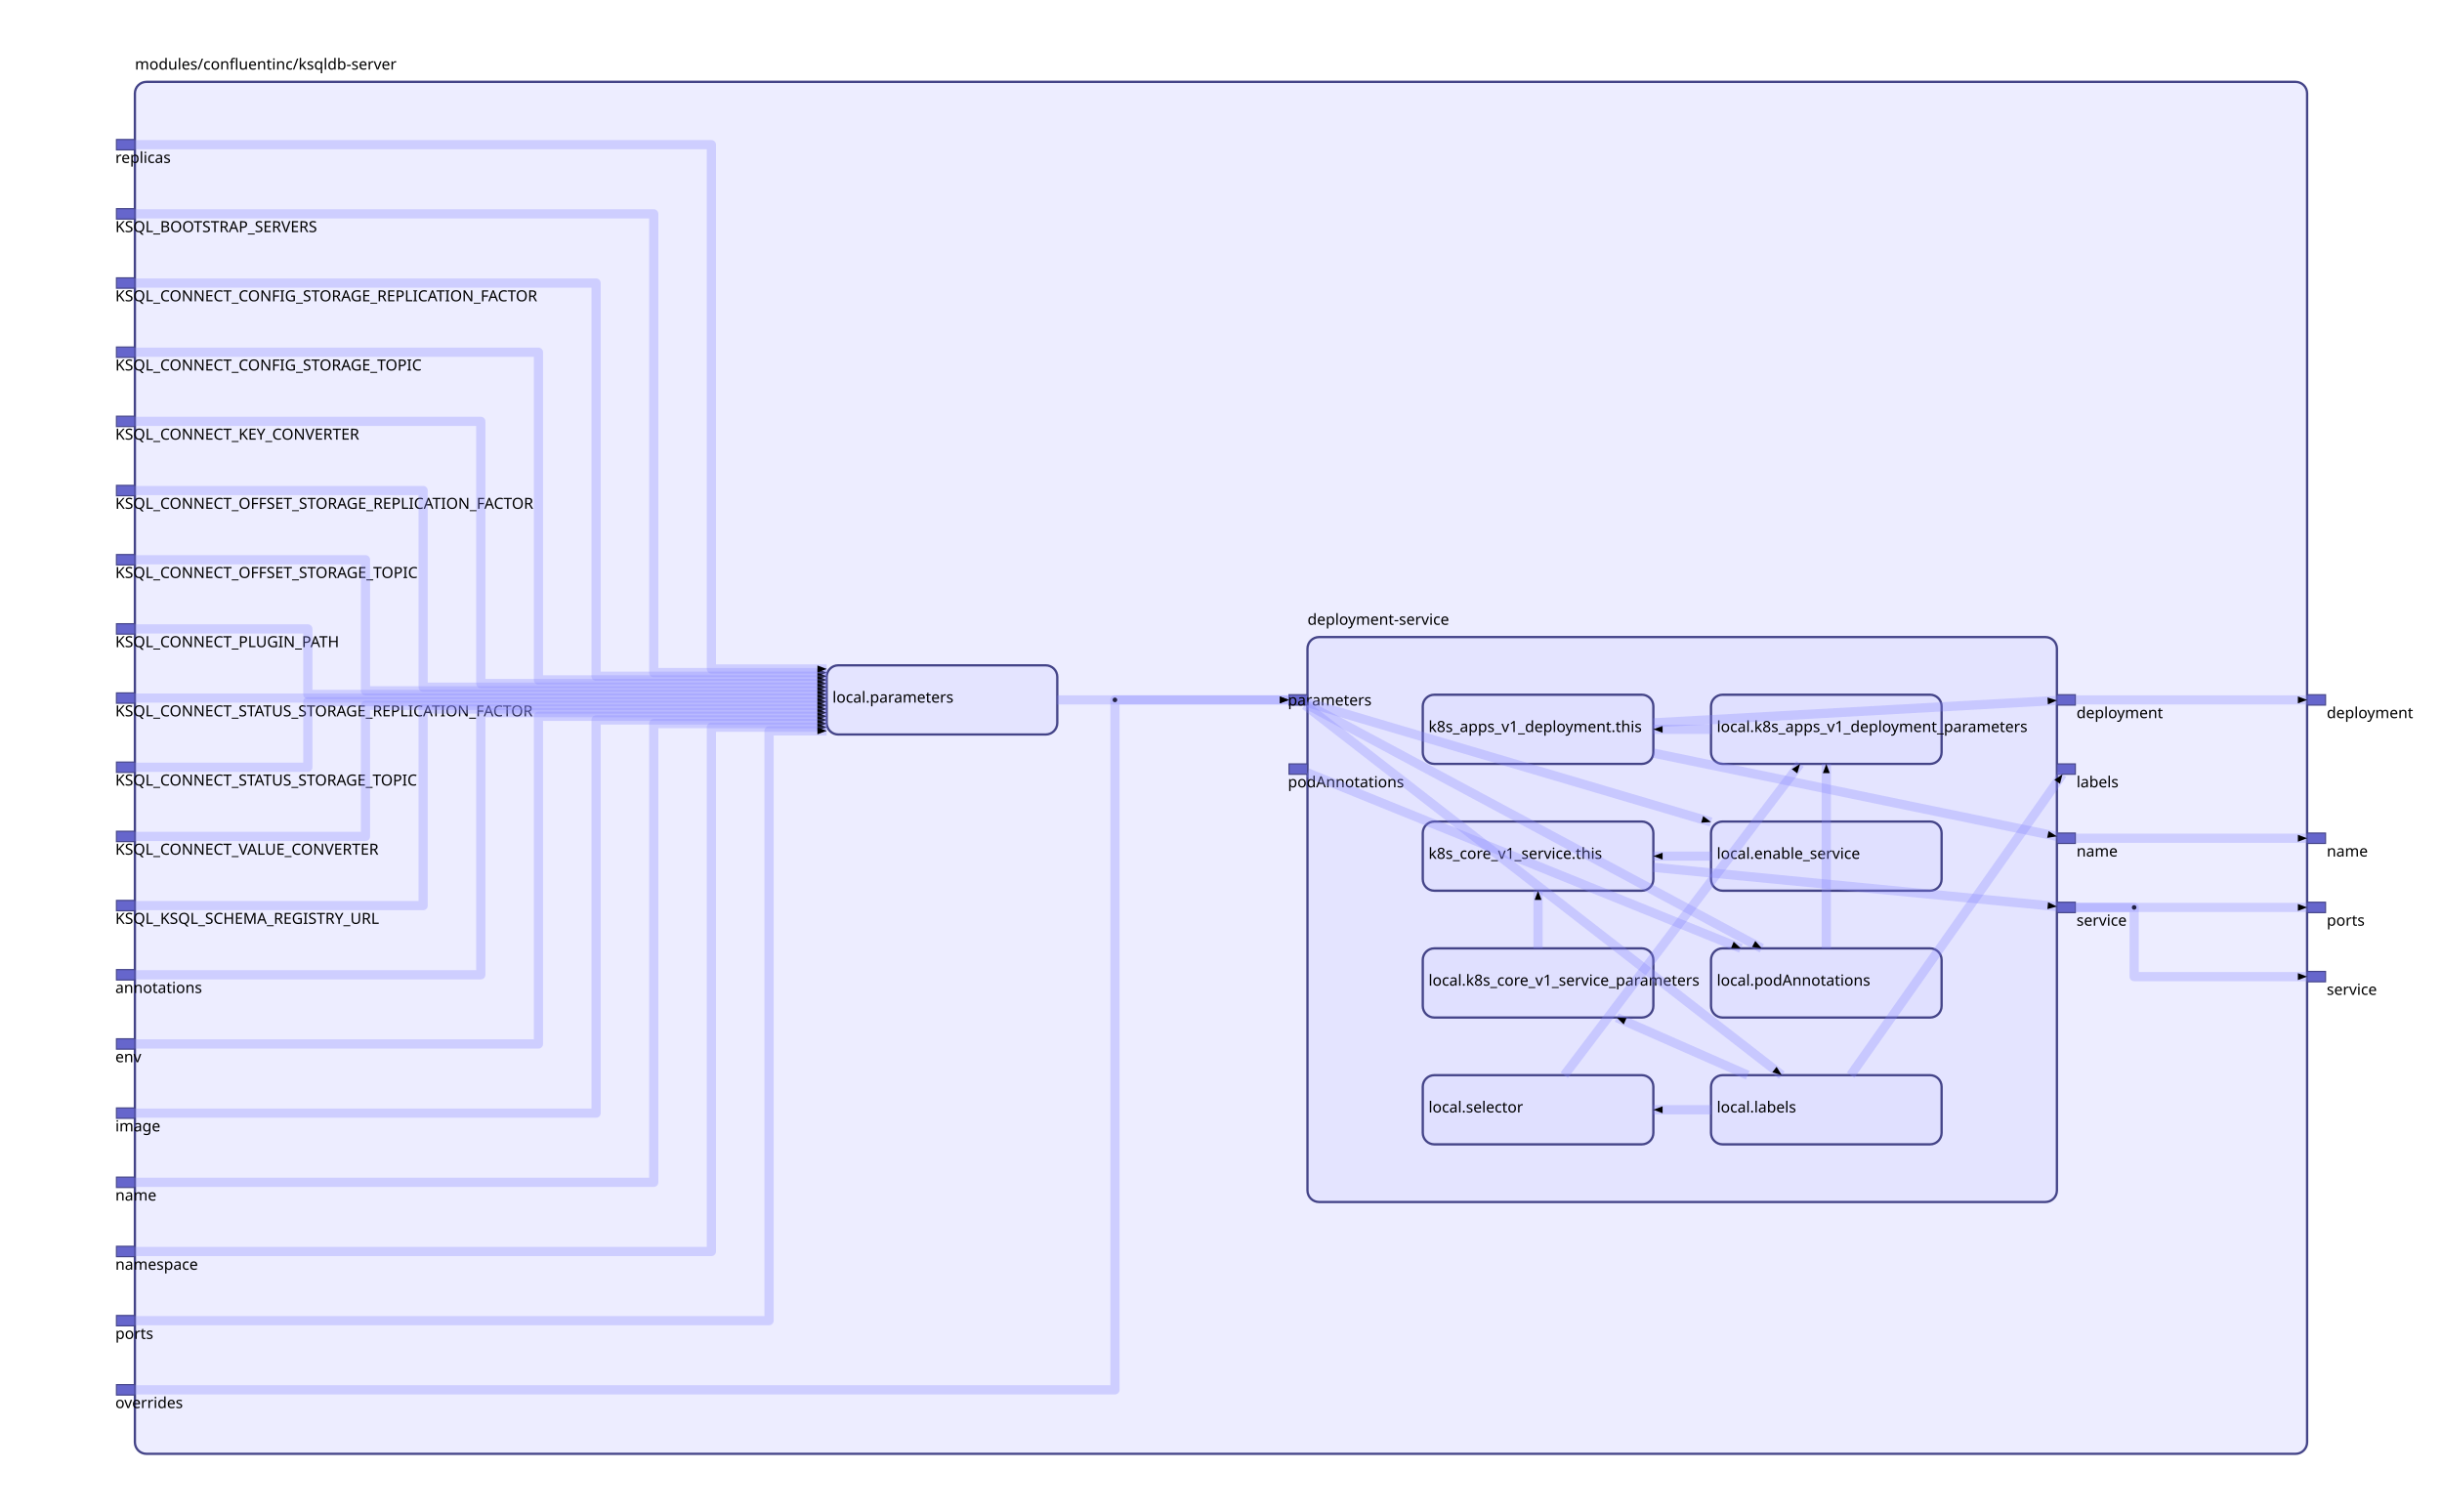
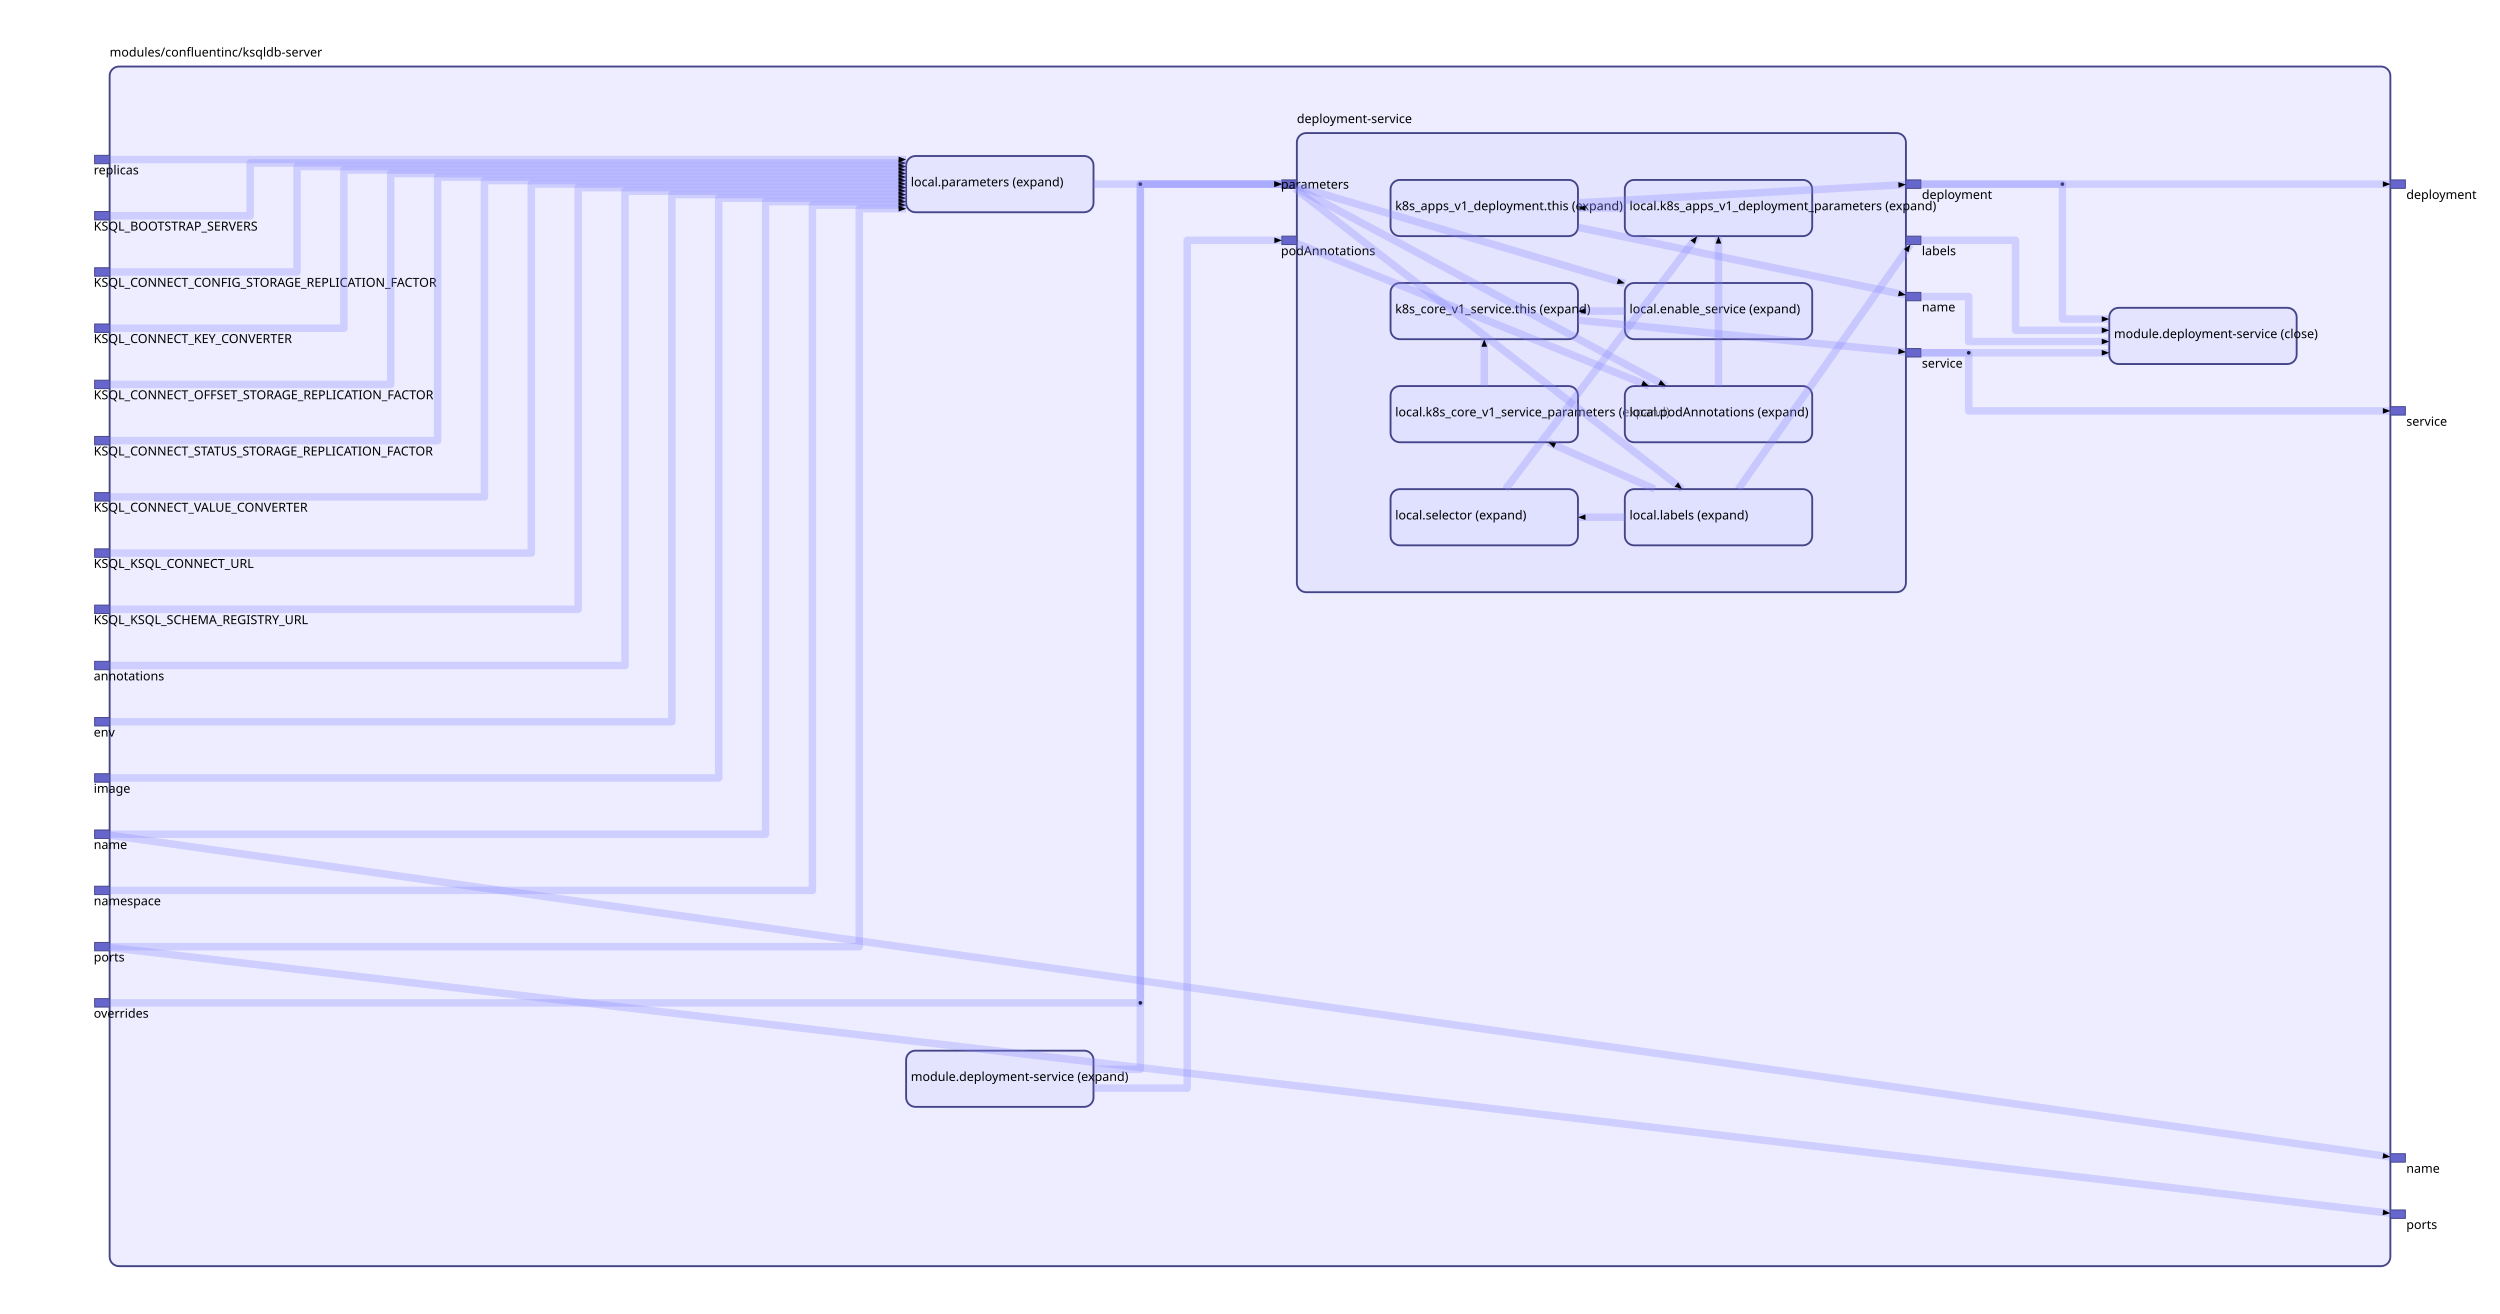
- <svg xmlns="http://www.w3.org/2000/svg" id="sprotty_1" class="sprotty-graph sprotty" tabindex="1002" viewBox="0 0 2118 1311">
+ <svg xmlns="http://www.w3.org/2000/svg" id="sprotty_1" class="sprotty-graph sprotty" tabindex="1002" viewBox="0 0 2668 1401.25">
  <style>
.elknode {
    stroke: #448;
    stroke-width: 2;
    fill: #ddf;
    fill-opacity: 0.5;
}

.elkport {
    stroke: #448;
    stroke-width: 1;
    fill: #66c;
}

.elkedge {
    fill: none;
    stroke: #88f;
    stroke-width: 8;
    stroke-opacity: 0.3;
    pointer-events: stroke;
    stroke-linejoin: round;
}

.elkedge:hover {
    stroke: #448;
    stroke-width: 8;
    stroke-opacity: 1;
    stroke-dasharray: 16px;
    stroke-dashoffset: 32px;
    animation: stroke 0.5s linear infinite;
}

@keyframes stroke {
    to {
        stroke-dashoffset: 0;
    }
}

.elkedge.arrow {
    fill: #336;
}

.elklabel {
    stroke-width: 0;
    stroke: #000;
    fill: #000;
    font-family: sans-serif;
    font-size: 10pt;
    dominant-baseline: hanging;
}

.elklabel:hover {
    font-size: 24pt;
}

.elkjunction {
    stroke: none;
    fill: #224;
}

.selected &gt; rect {
    stroke-width: 3;
}

.mouseover {
    stroke: #88f;
}
/*
 * Copyright (C) 2017 TypeFox and others.
 *
 * Licensed under the Apache License, Version 2.0 (the "License"); you may not use this file except in compliance with the License.
 * You may obtain a copy of the License at http://www.apache.org/licenses/LICENSE-2.0
 */

.sprotty {
    padding: 0px;
    font-family: "Helvetica Neue", Helvetica, Arial, sans-serif;
}

.sprotty-hidden {
    display: block;
    position: absolute;
    width: 0px;
    height: 0px;
}

.sprotty-popup {
    font-family: "Helvetica Neue", Helvetica, Arial, sans-serif;
    position: absolute;
    background: white;
    border-radius: 5px;
    border: 1px solid;
    max-width: 400px;
    min-width: 100px;
}

.sprotty-popup &gt; div {
    margin: 10px;
}

.sprotty-popup-closed {
    display: none;
}
</style>
  <g transform="scale(1) translate(0,0)">
    <g id="sprotty_3" transform="translate(117, 71)" opacity="1">
-       <rect class="elknode" x="0" y="0" rx="10" width="1884" height="1190" />
-       <g id="sprotty_5" transform="translate(600, 506.0789)" opacity="1">
+       <rect class="elknode" x="0" y="0" rx="10" width="2434" height="1280.25" />
+       <g id="sprotty_5" transform="translate(850, 95.5)" opacity="1">
        <rect class="elknode" x="0" y="0" rx="10" width="200" height="60" />
-         <text id="sprotty_6" class="elklabel" transform="translate(5, 22) translate(0, 0)" opacity="1">local.parameters</text>
-       </g>
-       <g id="sprotty_61" transform="translate(1017, 481.5789)" opacity="1">
+         <text id="sprotty_6" class="elklabel" transform="translate(5, 22) translate(0, 0)" opacity="1">local.parameters (expand)</text>
+       </g>
+       <g id="sprotty_52" transform="translate(2134, 257.5)" opacity="1">
+         <rect class="elknode" x="0" y="0" rx="10" width="200" height="60" />
+         <text id="sprotty_53" class="elklabel" transform="translate(5, 22) translate(0, 0)" opacity="1">module.deployment-service (close)</text>
+       </g>
+       <g id="sprotty_54" transform="translate(1267, 71)" opacity="1">
        <rect class="elknode" x="0" y="0" rx="10" width="650" height="490" />
-         <g id="sprotty_63" transform="translate(100, 50)" opacity="1">
-           <rect class="elknode" x="0" y="0" rx="10" width="200" height="60" />
-           <text id="sprotty_64" class="elklabel" transform="translate(5, 22) translate(0, 0)" opacity="1">k8s_apps_v1_deployment.this</text>
-         </g>
-         <g id="sprotty_65" transform="translate(350, 50)" opacity="1">
-           <rect class="elknode" x="0" y="0" rx="10" width="200" height="60" />
-           <text id="sprotty_66" class="elklabel" transform="translate(5, 22) translate(0, 0)" opacity="1">local.k8s_apps_v1_deployment_parameters</text>
-         </g>
-         <g id="sprotty_68" transform="translate(100, 160)" opacity="1">
-           <rect class="elknode" x="0" y="0" rx="10" width="200" height="60" />
-           <text id="sprotty_69" class="elklabel" transform="translate(5, 22) translate(0, 0)" opacity="1">k8s_core_v1_service.this</text>
-         </g>
-         <g id="sprotty_70" transform="translate(350, 160)" opacity="1">
-           <rect class="elknode" x="0" y="0" rx="10" width="200" height="60" />
-           <text id="sprotty_71" class="elklabel" transform="translate(5, 22) translate(0, 0)" opacity="1">local.enable_service</text>
-         </g>
-         <g id="sprotty_73" transform="translate(100, 270)" opacity="1">
-           <rect class="elknode" x="0" y="0" rx="10" width="200" height="60" />
-           <text id="sprotty_74" class="elklabel" transform="translate(5, 22) translate(0, 0)" opacity="1">local.k8s_core_v1_service_parameters</text>
-         </g>
-         <g id="sprotty_79" transform="translate(350, 270)" opacity="1">
-           <rect class="elknode" x="0" y="0" rx="10" width="200" height="60" />
-           <text id="sprotty_80" class="elklabel" transform="translate(5, 22) translate(0, 0)" opacity="1">local.podAnnotations</text>
-         </g>
-         <g id="sprotty_82" transform="translate(100, 380)" opacity="1">
-           <rect class="elknode" x="0" y="0" rx="10" width="200" height="60" />
-           <text id="sprotty_83" class="elklabel" transform="translate(5, 22) translate(0, 0)" opacity="1">local.selector</text>
-         </g>
-         <g id="sprotty_85" transform="translate(350, 380)" opacity="1">
-           <rect class="elknode" x="0" y="0" rx="10" width="200" height="60" />
-           <text id="sprotty_86" class="elklabel" transform="translate(5, 22) translate(0, 0)" opacity="1">local.labels</text>
-         </g>
-         <g id="sprotty_76" transform="translate(-16, 50)" opacity="1">
-           <rect class="elkport" x="0" y="0" width="16" height="9" />
-           <text id="sprotty_77" class="elklabel" transform="translate(-1, -1) translate(0, 0)" opacity="1">parameters</text>
-         </g>
-         <g id="sprotty_90" transform="translate(-16, 110)" opacity="1">
-           <rect class="elkport" x="0" y="0" width="16" height="9" />
-           <text id="sprotty_91" class="elklabel" transform="translate(-1, 10) translate(0, 0)" opacity="1">podAnnotations</text>
-         </g>
-         <g id="sprotty_94" transform="translate(650, 50)" opacity="1">
-           <rect class="elkport" x="0" y="0" width="16" height="9" />
-           <text id="sprotty_95" class="elklabel" transform="translate(17, 10) translate(0, 0)" opacity="1">deployment</text>
-         </g>
-         <g id="sprotty_97" transform="translate(650, 110)" opacity="1">
-           <rect class="elkport" x="0" y="0" width="16" height="9" />
-           <text id="sprotty_98" class="elklabel" transform="translate(17, 10) translate(0, 0)" opacity="1">labels</text>
-         </g>
-         <g id="sprotty_100" transform="translate(650, 170)" opacity="1">
-           <rect class="elkport" x="0" y="0" width="16" height="9" />
-           <text id="sprotty_101" class="elklabel" transform="translate(17, 10) translate(0, 0)" opacity="1">name</text>
-         </g>
-         <g id="sprotty_103" transform="translate(650, 230)" opacity="1">
-           <rect class="elkport" x="0" y="0" width="16" height="9" />
-           <text id="sprotty_104" class="elklabel" transform="translate(17, 10) translate(0, 0)" opacity="1">service</text>
-         </g>
-         <text id="sprotty_62" class="elklabel" transform="translate(0, -21) translate(0, 0)" opacity="1">deployment-service</text>
-       </g>
-       <g id="sprotty_7" transform="translate(-16, 110)" opacity="1">
+         <g id="sprotty_68" transform="translate(100, 50)" opacity="1">
+           <rect class="elknode" x="0" y="0" rx="10" width="200" height="60" />
+           <text id="sprotty_69" class="elklabel" transform="translate(5, 22) translate(0, 0)" opacity="1">k8s_apps_v1_deployment.this (expand)</text>
+         </g>
+         <g id="sprotty_70" transform="translate(350, 50)" opacity="1">
+           <rect class="elknode" x="0" y="0" rx="10" width="200" height="60" />
+           <text id="sprotty_71" class="elklabel" transform="translate(5, 22) translate(0, 0)" opacity="1">local.k8s_apps_v1_deployment_parameters (expand)</text>
+         </g>
+         <g id="sprotty_73" transform="translate(100, 160)" opacity="1">
+           <rect class="elknode" x="0" y="0" rx="10" width="200" height="60" />
+           <text id="sprotty_74" class="elklabel" transform="translate(5, 22) translate(0, 0)" opacity="1">k8s_core_v1_service.this (expand)</text>
+         </g>
+         <g id="sprotty_75" transform="translate(350, 160)" opacity="1">
+           <rect class="elknode" x="0" y="0" rx="10" width="200" height="60" />
+           <text id="sprotty_76" class="elklabel" transform="translate(5, 22) translate(0, 0)" opacity="1">local.enable_service (expand)</text>
+         </g>
+         <g id="sprotty_78" transform="translate(100, 270)" opacity="1">
+           <rect class="elknode" x="0" y="0" rx="10" width="200" height="60" />
+           <text id="sprotty_79" class="elklabel" transform="translate(5, 22) translate(0, 0)" opacity="1">local.k8s_core_v1_service_parameters (expand)</text>
+         </g>
+         <g id="sprotty_84" transform="translate(350, 270)" opacity="1">
+           <rect class="elknode" x="0" y="0" rx="10" width="200" height="60" />
+           <text id="sprotty_85" class="elklabel" transform="translate(5, 22) translate(0, 0)" opacity="1">local.podAnnotations (expand)</text>
+         </g>
+         <g id="sprotty_87" transform="translate(100, 380)" opacity="1">
+           <rect class="elknode" x="0" y="0" rx="10" width="200" height="60" />
+           <text id="sprotty_88" class="elklabel" transform="translate(5, 22) translate(0, 0)" opacity="1">local.selector (expand)</text>
+         </g>
+         <g id="sprotty_90" transform="translate(350, 380)" opacity="1">
+           <rect class="elknode" x="0" y="0" rx="10" width="200" height="60" />
+           <text id="sprotty_91" class="elklabel" transform="translate(5, 22) translate(0, 0)" opacity="1">local.labels (expand)</text>
+         </g>
+         <g id="sprotty_56" transform="translate(650, 50)" opacity="1">
+           <rect class="elkport" x="0" y="0" width="16" height="9" />
+           <text id="sprotty_57" class="elklabel" transform="translate(17, 10) translate(0, 0)" opacity="1">deployment</text>
+         </g>
+         <g id="sprotty_59" transform="translate(650, 110)" opacity="1">
+           <rect class="elkport" x="0" y="0" width="16" height="9" />
+           <text id="sprotty_60" class="elklabel" transform="translate(17, 10) translate(0, 0)" opacity="1">labels</text>
+         </g>
+         <g id="sprotty_62" transform="translate(650, 170)" opacity="1">
+           <rect class="elkport" x="0" y="0" width="16" height="9" />
+           <text id="sprotty_63" class="elklabel" transform="translate(17, 10) translate(0, 0)" opacity="1">name</text>
+         </g>
+         <g id="sprotty_65" transform="translate(650, 230)" opacity="1">
+           <rect class="elkport" x="0" y="0" width="16" height="9" />
+           <text id="sprotty_66" class="elklabel" transform="translate(17, 10) translate(0, 0)" opacity="1">service</text>
+         </g>
+         <g id="sprotty_81" transform="translate(-16, 50)" opacity="1">
+           <rect class="elkport" x="0" y="0" width="16" height="9" />
+           <text id="sprotty_82" class="elklabel" transform="translate(-1, -1) translate(0, 0)" opacity="1">parameters</text>
+         </g>
+         <g id="sprotty_95" transform="translate(-16, 110)" opacity="1">
+           <rect class="elkport" x="0" y="0" width="16" height="9" />
+           <text id="sprotty_96" class="elklabel" transform="translate(-1, 10) translate(0, 0)" opacity="1">podAnnotations</text>
+         </g>
+         <text id="sprotty_55" class="elklabel" transform="translate(0, -21) translate(0, 0)" opacity="1">deployment-service</text>
+       </g>
+       <g id="sprotty_104" transform="translate(850, 1050.25)" opacity="1">
+         <rect class="elknode" x="0" y="0" rx="10" width="200" height="60" />
+         <text id="sprotty_105" class="elklabel" transform="translate(5, 22) translate(0, 0)" opacity="1">module.deployment-service (expand)</text>
+       </g>
+       <g id="sprotty_7" transform="translate(-16, 154.75)" opacity="1">
        <rect class="elkport" x="0" y="0" width="16" height="9" />
        <text id="sprotty_8" class="elklabel" transform="translate(-1, 10) translate(0, 0)" opacity="1">KSQL_BOOTSTRAP_SERVERS</text>
      </g>
-       <g id="sprotty_10" transform="translate(-16, 170)" opacity="1">
+       <g id="sprotty_10" transform="translate(-16, 214.75)" opacity="1">
        <rect class="elkport" x="0" y="0" width="16" height="9" />
        <text id="sprotty_11" class="elklabel" transform="translate(-1, 10) translate(0, 0)" opacity="1">KSQL_CONNECT_CONFIG_STORAGE_REPLICATION_FACTOR</text>
      </g>
-       <g id="sprotty_13" transform="translate(-16, 230)" opacity="1">
-         <rect class="elkport" x="0" y="0" width="16" height="9" />
-         <text id="sprotty_14" class="elklabel" transform="translate(-1, 10) translate(0, 0)" opacity="1">KSQL_CONNECT_CONFIG_STORAGE_TOPIC</text>
-       </g>
-       <g id="sprotty_16" transform="translate(-16, 290)" opacity="1">
-         <rect class="elkport" x="0" y="0" width="16" height="9" />
-         <text id="sprotty_17" class="elklabel" transform="translate(-1, 10) translate(0, 0)" opacity="1">KSQL_CONNECT_KEY_CONVERTER</text>
-       </g>
-       <g id="sprotty_19" transform="translate(-16, 350)" opacity="1">
-         <rect class="elkport" x="0" y="0" width="16" height="9" />
-         <text id="sprotty_20" class="elklabel" transform="translate(-1, 10) translate(0, 0)" opacity="1">KSQL_CONNECT_OFFSET_STORAGE_REPLICATION_FACTOR</text>
-       </g>
-       <g id="sprotty_22" transform="translate(-16, 410)" opacity="1">
-         <rect class="elkport" x="0" y="0" width="16" height="9" />
-         <text id="sprotty_23" class="elklabel" transform="translate(-1, 10) translate(0, 0)" opacity="1">KSQL_CONNECT_OFFSET_STORAGE_TOPIC</text>
-       </g>
-       <g id="sprotty_25" transform="translate(-16, 470)" opacity="1">
-         <rect class="elkport" x="0" y="0" width="16" height="9" />
-         <text id="sprotty_26" class="elklabel" transform="translate(-1, 10) translate(0, 0)" opacity="1">KSQL_CONNECT_PLUGIN_PATH</text>
-       </g>
-       <g id="sprotty_28" transform="translate(-16, 530)" opacity="1">
-         <rect class="elkport" x="0" y="0" width="16" height="9" />
-         <text id="sprotty_29" class="elklabel" transform="translate(-1, 10) translate(0, 0)" opacity="1">KSQL_CONNECT_STATUS_STORAGE_REPLICATION_FACTOR</text>
-       </g>
-       <g id="sprotty_31" transform="translate(-16, 590)" opacity="1">
-         <rect class="elkport" x="0" y="0" width="16" height="9" />
-         <text id="sprotty_32" class="elklabel" transform="translate(-1, 10) translate(0, 0)" opacity="1">KSQL_CONNECT_STATUS_STORAGE_TOPIC</text>
-       </g>
-       <g id="sprotty_34" transform="translate(-16, 650)" opacity="1">
-         <rect class="elkport" x="0" y="0" width="16" height="9" />
-         <text id="sprotty_35" class="elklabel" transform="translate(-1, 10) translate(0, 0)" opacity="1">KSQL_CONNECT_VALUE_CONVERTER</text>
-       </g>
-       <g id="sprotty_37" transform="translate(-16, 710)" opacity="1">
-         <rect class="elkport" x="0" y="0" width="16" height="9" />
-         <text id="sprotty_38" class="elklabel" transform="translate(-1, 10) translate(0, 0)" opacity="1">KSQL_KSQL_SCHEMA_REGISTRY_URL</text>
-       </g>
-       <g id="sprotty_40" transform="translate(-16, 770)" opacity="1">
-         <rect class="elkport" x="0" y="0" width="16" height="9" />
-         <text id="sprotty_41" class="elklabel" transform="translate(-1, 10) translate(0, 0)" opacity="1">annotations</text>
-       </g>
-       <g id="sprotty_43" transform="translate(-16, 830)" opacity="1">
-         <rect class="elkport" x="0" y="0" width="16" height="9" />
-         <text id="sprotty_44" class="elklabel" transform="translate(-1, 10) translate(0, 0)" opacity="1">env</text>
-       </g>
-       <g id="sprotty_46" transform="translate(-16, 890)" opacity="1">
-         <rect class="elkport" x="0" y="0" width="16" height="9" />
-         <text id="sprotty_47" class="elklabel" transform="translate(-1, 10) translate(0, 0)" opacity="1">image</text>
-       </g>
-       <g id="sprotty_49" transform="translate(-16, 950)" opacity="1">
-         <rect class="elkport" x="0" y="0" width="16" height="9" />
-         <text id="sprotty_50" class="elklabel" transform="translate(-1, 10) translate(0, 0)" opacity="1">name</text>
-       </g>
-       <g id="sprotty_52" transform="translate(-16, 1010)" opacity="1">
-         <rect class="elkport" x="0" y="0" width="16" height="9" />
-         <text id="sprotty_53" class="elklabel" transform="translate(-1, 10) translate(0, 0)" opacity="1">namespace</text>
-       </g>
-       <g id="sprotty_55" transform="translate(-16, 1070)" opacity="1">
-         <rect class="elkport" x="0" y="0" width="16" height="9" />
-         <text id="sprotty_56" class="elklabel" transform="translate(-1, 10) translate(0, 0)" opacity="1">ports</text>
-       </g>
-       <g id="sprotty_58" transform="translate(-16, 50)" opacity="1">
-         <rect class="elkport" x="0" y="0" width="16" height="9" />
-         <text id="sprotty_59" class="elklabel" transform="translate(-1, 10) translate(0, 0)" opacity="1">replicas</text>
-       </g>
-       <g id="sprotty_107" transform="translate(-16, 1130)" opacity="1">
+       <g id="sprotty_13" transform="translate(-16, 274.75)" opacity="1">
+         <rect class="elkport" x="0" y="0" width="16" height="9" />
+         <text id="sprotty_14" class="elklabel" transform="translate(-1, 10) translate(0, 0)" opacity="1">KSQL_CONNECT_KEY_CONVERTER</text>
+       </g>
+       <g id="sprotty_16" transform="translate(-16, 334.75)" opacity="1">
+         <rect class="elkport" x="0" y="0" width="16" height="9" />
+         <text id="sprotty_17" class="elklabel" transform="translate(-1, 10) translate(0, 0)" opacity="1">KSQL_CONNECT_OFFSET_STORAGE_REPLICATION_FACTOR</text>
+       </g>
+       <g id="sprotty_19" transform="translate(-16, 394.75)" opacity="1">
+         <rect class="elkport" x="0" y="0" width="16" height="9" />
+         <text id="sprotty_20" class="elklabel" transform="translate(-1, 10) translate(0, 0)" opacity="1">KSQL_CONNECT_STATUS_STORAGE_REPLICATION_FACTOR</text>
+       </g>
+       <g id="sprotty_22" transform="translate(-16, 454.75)" opacity="1">
+         <rect class="elkport" x="0" y="0" width="16" height="9" />
+         <text id="sprotty_23" class="elklabel" transform="translate(-1, 10) translate(0, 0)" opacity="1">KSQL_CONNECT_VALUE_CONVERTER</text>
+       </g>
+       <g id="sprotty_25" transform="translate(-16, 514.75)" opacity="1">
+         <rect class="elkport" x="0" y="0" width="16" height="9" />
+         <text id="sprotty_26" class="elklabel" transform="translate(-1, 10) translate(0, 0)" opacity="1">KSQL_KSQL_CONNECT_URL</text>
+       </g>
+       <g id="sprotty_28" transform="translate(-16, 574.75)" opacity="1">
+         <rect class="elkport" x="0" y="0" width="16" height="9" />
+         <text id="sprotty_29" class="elklabel" transform="translate(-1, 10) translate(0, 0)" opacity="1">KSQL_KSQL_SCHEMA_REGISTRY_URL</text>
+       </g>
+       <g id="sprotty_31" transform="translate(-16, 634.75)" opacity="1">
+         <rect class="elkport" x="0" y="0" width="16" height="9" />
+         <text id="sprotty_32" class="elklabel" transform="translate(-1, 10) translate(0, 0)" opacity="1">annotations</text>
+       </g>
+       <g id="sprotty_34" transform="translate(-16, 694.75)" opacity="1">
+         <rect class="elkport" x="0" y="0" width="16" height="9" />
+         <text id="sprotty_35" class="elklabel" transform="translate(-1, 10) translate(0, 0)" opacity="1">env</text>
+       </g>
+       <g id="sprotty_37" transform="translate(-16, 754.75)" opacity="1">
+         <rect class="elkport" x="0" y="0" width="16" height="9" />
+         <text id="sprotty_38" class="elklabel" transform="translate(-1, 10) translate(0, 0)" opacity="1">image</text>
+       </g>
+       <g id="sprotty_40" transform="translate(-16, 814.75)" opacity="1">
+         <rect class="elkport" x="0" y="0" width="16" height="9" />
+         <text id="sprotty_41" class="elklabel" transform="translate(-1, 10) translate(0, 0)" opacity="1">name</text>
+       </g>
+       <g id="sprotty_43" transform="translate(-16, 874.75)" opacity="1">
+         <rect class="elkport" x="0" y="0" width="16" height="9" />
+         <text id="sprotty_44" class="elklabel" transform="translate(-1, 10) translate(0, 0)" opacity="1">namespace</text>
+       </g>
+       <g id="sprotty_46" transform="translate(-16, 934.75)" opacity="1">
+         <rect class="elkport" x="0" y="0" width="16" height="9" />
+         <text id="sprotty_47" class="elklabel" transform="translate(-1, 10) translate(0, 0)" opacity="1">ports</text>
+       </g>
+       <g id="sprotty_49" transform="translate(-16, 94.75)" opacity="1">
+         <rect class="elkport" x="0" y="0" width="16" height="9" />
+         <text id="sprotty_50" class="elklabel" transform="translate(-1, 10) translate(0, 0)" opacity="1">replicas</text>
+       </g>
+       <g id="sprotty_107" transform="translate(-16, 994.75)" opacity="1">
        <rect class="elkport" x="0" y="0" width="16" height="9" />
        <text id="sprotty_108" class="elklabel" transform="translate(-1, 10) translate(0, 0)" opacity="1">overrides</text>
      </g>
-       <g id="sprotty_110" transform="translate(1884, 531.5789)" opacity="1">
-         <rect class="elkport" x="0" y="0" width="16" height="9" />
-         <text id="sprotty_111" class="elklabel" transform="translate(17, 10) translate(0, 0)" opacity="1">deployment</text>
-       </g>
-       <g id="sprotty_113" transform="translate(1884, 651.5789)" opacity="1">
-         <rect class="elkport" x="0" y="0" width="16" height="9" />
-         <text id="sprotty_114" class="elklabel" transform="translate(17, 10) translate(0, 0)" opacity="1">name</text>
-       </g>
-       <g id="sprotty_116" transform="translate(1884, 711.5789)" opacity="1">
-         <rect class="elkport" x="0" y="0" width="16" height="9" />
-         <text id="sprotty_117" class="elklabel" transform="translate(17, 10) translate(0, 0)" opacity="1">ports</text>
-       </g>
-       <g id="sprotty_119" transform="translate(1884, 771.5789)" opacity="1">
-         <rect class="elkport" x="0" y="0" width="16" height="9" />
-         <text id="sprotty_120" class="elklabel" transform="translate(17, 10) translate(0, 0)" opacity="1">service</text>
+       <g id="sprotty_111" transform="translate(2434, 121)" opacity="1">
+         <rect class="elkport" x="0" y="0" width="16" height="9" />
+         <text id="sprotty_112" class="elklabel" transform="translate(17, 10) translate(0, 0)" opacity="1">deployment</text>
+       </g>
+       <g id="sprotty_114" transform="translate(2434, 1160.25)" opacity="1">
+         <rect class="elkport" x="0" y="0" width="16" height="9" />
+         <text id="sprotty_115" class="elklabel" transform="translate(17, 10) translate(0, 0)" opacity="1">name</text>
+       </g>
+       <g id="sprotty_117" transform="translate(2434, 1220.25)" opacity="1">
+         <rect class="elkport" x="0" y="0" width="16" height="9" />
+         <text id="sprotty_118" class="elklabel" transform="translate(17, 10) translate(0, 0)" opacity="1">ports</text>
+       </g>
+       <g id="sprotty_120" transform="translate(2434, 363)" opacity="1">
+         <rect class="elkport" x="0" y="0" width="16" height="9" />
+         <text id="sprotty_121" class="elklabel" transform="translate(17, 10) translate(0, 0)" opacity="1">service</text>
      </g>
      <text id="sprotty_4" class="elklabel" transform="translate(0, -21) translate(0, 0)" opacity="1">modules/confluentinc/ksqldb-server</text>
      <g id="sprotty_9" class="sprotty-edge" opacity="1">
-         <path class="elkedge" d="M 0,114.5 L 450,114.5 L 450,512.395 L 600,512.395" />
-         <path class="edge arrow" d="M 0,0 L 8,-3 L 8,3 Z" transform="rotate(180 600 512.3947) translate(600 512.3947)" />
+         <path class="elkedge" d="M 0,159.25 L 150,159.25 L 150,103 L 850,103" />
+         <path class="edge arrow" d="M 0,0 L 8,-3 L 8,3 Z" transform="rotate(180 850 103) translate(850 103)" />
      </g>
      <g id="sprotty_12" class="sprotty-edge" opacity="1">
-         <path class="elkedge" d="M 0,174.5 L 400,174.5 L 400,515.553 L 600,515.553" />
-         <path class="edge arrow" d="M 0,0 L 8,-3 L 8,3 Z" transform="rotate(180 600 515.5526) translate(600 515.5526)" />
+         <path class="elkedge" d="M 0,219.25 L 200,219.25 L 200,106.75 L 850,106.75" />
+         <path class="edge arrow" d="M 0,0 L 8,-3 L 8,3 Z" transform="rotate(180 850 106.75) translate(850 106.75)" />
      </g>
      <g id="sprotty_15" class="sprotty-edge" opacity="1">
-         <path class="elkedge" d="M 0,234.5 L 350,234.5 L 350,518.711 L 600,518.711" />
-         <path class="edge arrow" d="M 0,0 L 8,-3 L 8,3 Z" transform="rotate(180 600 518.7105) translate(600 518.7105)" />
+         <path class="elkedge" d="M 0,279.25 L 250,279.25 L 250,110.5 L 850,110.5" />
+         <path class="edge arrow" d="M 0,0 L 8,-3 L 8,3 Z" transform="rotate(180 850 110.5) translate(850 110.5)" />
      </g>
      <g id="sprotty_18" class="sprotty-edge" opacity="1">
-         <path class="elkedge" d="M 0,294.5 L 300,294.5 L 300,521.868 L 600,521.868" />
-         <path class="edge arrow" d="M 0,0 L 8,-3 L 8,3 Z" transform="rotate(180 600 521.8684) translate(600 521.8684)" />
+         <path class="elkedge" d="M 0,339.25 L 300,339.25 L 300,114.25 L 850,114.25" />
+         <path class="edge arrow" d="M 0,0 L 8,-3 L 8,3 Z" transform="rotate(180 850 114.25) translate(850 114.25)" />
      </g>
      <g id="sprotty_21" class="sprotty-edge" opacity="1">
-         <path class="elkedge" d="M 0,354.5 L 250,354.5 L 250,525.026 L 600,525.026" />
-         <path class="edge arrow" d="M 0,0 L 8,-3 L 8,3 Z" transform="rotate(180 600 525.0263) translate(600 525.0263)" />
+         <path class="elkedge" d="M 0,399.25 L 350,399.25 L 350,118 L 850,118" />
+         <path class="edge arrow" d="M 0,0 L 8,-3 L 8,3 Z" transform="rotate(180 850 118) translate(850 118)" />
      </g>
      <g id="sprotty_24" class="sprotty-edge" opacity="1">
-         <path class="elkedge" d="M 0,414.5 L 200,414.5 L 200,528.184 L 600,528.184" />
-         <path class="edge arrow" d="M 0,0 L 8,-3 L 8,3 Z" transform="rotate(180 600 528.1842) translate(600 528.1842)" />
+         <path class="elkedge" d="M 0,459.25 L 400,459.25 L 400,121.75 L 850,121.75" />
+         <path class="edge arrow" d="M 0,0 L 8,-3 L 8,3 Z" transform="rotate(180 850 121.75) translate(850 121.75)" />
      </g>
      <g id="sprotty_27" class="sprotty-edge" opacity="1">
-         <path class="elkedge" d="M 0,474.5 L 150,474.5 L 150,531.342 L 600,531.342" />
-         <path class="edge arrow" d="M 0,0 L 8,-3 L 8,3 Z" transform="rotate(180 600 531.3421) translate(600 531.3421)" />
+         <path class="elkedge" d="M 0,519.25 L 450,519.25 L 450,125.5 L 850,125.5" />
+         <path class="edge arrow" d="M 0,0 L 8,-3 L 8,3 Z" transform="rotate(180 850 125.5) translate(850 125.5)" />
      </g>
      <g id="sprotty_30" class="sprotty-edge" opacity="1">
-         <path class="elkedge" d="M 0,534.5 L 600,534.5" />
-         <path class="edge arrow" d="M 0,0 L 8,-3 L 8,3 Z" transform="rotate(180 600 534.5) translate(600 534.5)" />
+         <path class="elkedge" d="M 0,579.25 L 500,579.25 L 500,129.25 L 850,129.25" />
+         <path class="edge arrow" d="M 0,0 L 8,-3 L 8,3 Z" transform="rotate(180 850 129.25) translate(850 129.25)" />
      </g>
      <g id="sprotty_33" class="sprotty-edge" opacity="1">
-         <path class="elkedge" d="M 0,594.5 L 150,594.5 L 150,537.658 L 600,537.658" />
-         <path class="edge arrow" d="M 0,0 L 8,-3 L 8,3 Z" transform="rotate(180 600 537.6579) translate(600 537.6579)" />
+         <path class="elkedge" d="M 0,639.25 L 550,639.25 L 550,133 L 850,133" />
+         <path class="edge arrow" d="M 0,0 L 8,-3 L 8,3 Z" transform="rotate(180 850 133) translate(850 133)" />
      </g>
      <g id="sprotty_36" class="sprotty-edge" opacity="1">
-         <path class="elkedge" d="M 0,654.5 L 200,654.5 L 200,540.816 L 600,540.816" />
-         <path class="edge arrow" d="M 0,0 L 8,-3 L 8,3 Z" transform="rotate(180 600 540.8158) translate(600 540.8158)" />
+         <path class="elkedge" d="M 0,699.25 L 600,699.25 L 600,136.75 L 850,136.75" />
+         <path class="edge arrow" d="M 0,0 L 8,-3 L 8,3 Z" transform="rotate(180 850 136.75) translate(850 136.75)" />
      </g>
      <g id="sprotty_39" class="sprotty-edge" opacity="1">
-         <path class="elkedge" d="M 0,714.5 L 250,714.5 L 250,543.974 L 600,543.974" />
-         <path class="edge arrow" d="M 0,0 L 8,-3 L 8,3 Z" transform="rotate(180 600 543.9737) translate(600 543.9737)" />
+         <path class="elkedge" d="M 0,759.25 L 650,759.25 L 650,140.5 L 850,140.5" />
+         <path class="edge arrow" d="M 0,0 L 8,-3 L 8,3 Z" transform="rotate(180 850 140.5) translate(850 140.5)" />
      </g>
      <g id="sprotty_42" class="sprotty-edge" opacity="1">
-         <path class="elkedge" d="M 0,774.5 L 300,774.5 L 300,547.132 L 600,547.132" />
-         <path class="edge arrow" d="M 0,0 L 8,-3 L 8,3 Z" transform="rotate(180 600 547.1316) translate(600 547.1316)" />
+         <path class="elkedge" d="M 0,819.25 L 700,819.25 L 700,144.25 L 850,144.25" />
+         <path class="edge arrow" d="M 0,0 L 8,-3 L 8,3 Z" transform="rotate(180 850 144.25) translate(850 144.25)" />
      </g>
      <g id="sprotty_45" class="sprotty-edge" opacity="1">
-         <path class="elkedge" d="M 0,834.5 L 350,834.5 L 350,550.289 L 600,550.289" />
-         <path class="edge arrow" d="M 0,0 L 8,-3 L 8,3 Z" transform="rotate(180 600 550.2895) translate(600 550.2895)" />
+         <path class="elkedge" d="M 0,879.25 L 750,879.25 L 750,148 L 850,148" />
+         <path class="edge arrow" d="M 0,0 L 8,-3 L 8,3 Z" transform="rotate(180 850 148) translate(850 148)" />
      </g>
      <g id="sprotty_48" class="sprotty-edge" opacity="1">
-         <path class="elkedge" d="M 0,894.5 L 400,894.5 L 400,553.447 L 600,553.447" />
-         <path class="edge arrow" d="M 0,0 L 8,-3 L 8,3 Z" transform="rotate(180 600 553.4474) translate(600 553.4474)" />
+         <path class="elkedge" d="M 0,939.25 L 800,939.25 L 800,151.75 L 850,151.75" />
+         <path class="edge arrow" d="M 0,0 L 8,-3 L 8,3 Z" transform="rotate(180 850 151.75) translate(850 151.75)" />
      </g>
      <g id="sprotty_51" class="sprotty-edge" opacity="1">
-         <path class="elkedge" d="M 0,954.5 L 450,954.5 L 450,556.605 L 600,556.605" />
-         <path class="edge arrow" d="M 0,0 L 8,-3 L 8,3 Z" transform="rotate(180 600 556.6053) translate(600 556.6053)" />
-       </g>
-       <g id="sprotty_54" class="sprotty-edge" opacity="1">
-         <path class="elkedge" d="M 0,1014.5 L 500,1014.5 L 500,559.763 L 600,559.763" />
-         <path class="edge arrow" d="M 0,0 L 8,-3 L 8,3 Z" transform="rotate(180 600 559.7632) translate(600 559.7632)" />
-       </g>
-       <g id="sprotty_57" class="sprotty-edge" opacity="1">
-         <path class="elkedge" d="M 0,1074.5 L 550,1074.5 L 550,562.921 L 600,562.921" />
-         <path class="edge arrow" d="M 0,0 L 8,-3 L 8,3 Z" transform="rotate(180 600 562.9211) translate(600 562.9211)" />
-       </g>
-       <g id="sprotty_60" class="sprotty-edge" opacity="1">
-         <path class="elkedge" d="M 0,54.5 L 500,54.5 L 500,509.237 L 600,509.237" />
-         <path class="edge arrow" d="M 0,0 L 8,-3 L 8,3 Z" transform="rotate(180 600 509.2368) translate(600 509.2368)" />
+         <path class="elkedge" d="M 0,99.25 L 850,99.25" />
+         <path class="edge arrow" d="M 0,0 L 8,-3 L 8,3 Z" transform="rotate(180 850 99.25) translate(850 99.25)" />
+       </g>
+       <g id="sprotty_58" class="sprotty-edge" opacity="1">
+         <path class="elkedge" d="M 1933,125.5 L 2084,125.5 L 2084,269.5 L 2134,269.5" />
+         <path class="edge arrow" d="M 0,0 L 8,-3 L 8,3 Z" transform="rotate(180 2134 269.5) translate(2134 269.5)" />
+         <g id="sprotty_58_j0" transform="translate(2084, 125.5)" opacity="1">
+           <circle class="elkjunction" r="2" />
+         </g>
+       </g>
+       <g id="sprotty_61" class="sprotty-edge" opacity="1">
+         <path class="elkedge" d="M 1933,185.5 L 2034,185.5 L 2034,281.5 L 2134,281.5" />
+         <path class="edge arrow" d="M 0,0 L 8,-3 L 8,3 Z" transform="rotate(180 2134 281.5) translate(2134 281.5)" />
+       </g>
+       <g id="sprotty_64" class="sprotty-edge" opacity="1">
+         <path class="elkedge" d="M 1933,245.5 L 1984,245.5 L 1984,293.5 L 2134,293.5" />
+         <path class="edge arrow" d="M 0,0 L 8,-3 L 8,3 Z" transform="rotate(180 2134 293.5) translate(2134 293.5)" />
      </g>
      <g id="sprotty_67" class="sprotty-edge" opacity="1">
-         <path class="elkedge" d="M 1367,561.579 L 1317,561.579" />
-         <path class="edge arrow" d="M 0,0 L 8,-3 L 8,3 Z" transform="rotate(0 1317 561.5789) translate(1317 561.5789)" />
+         <path class="elkedge" d="M 1933,305.5 L 2134,305.5" />
+         <path class="edge arrow" d="M 0,0 L 8,-3 L 8,3 Z" transform="rotate(180 2134 305.5) translate(2134 305.5)" />
      </g>
      <g id="sprotty_72" class="sprotty-edge" opacity="1">
-         <path class="elkedge" d="M 1367,671.579 L 1317,671.579" />
-         <path class="edge arrow" d="M 0,0 L 8,-3 L 8,3 Z" transform="rotate(0 1317 671.5789) translate(1317 671.5789)" />
-       </g>
-       <g id="sprotty_75" class="sprotty-edge" opacity="1">
-         <path class="elkedge" d="M 1217,751.579 L 1217,701.579" />
-         <path class="edge arrow" d="M 0,0 L 8,-3 L 8,3 Z" transform="rotate(90 1217 701.5789) translate(1217 701.5789)" />
-       </g>
-       <g id="sprotty_78" class="sprotty-edge" opacity="1">
-         <path class="elkedge" d="M 1017,538.446 L 1367,641.994" />
-         <path class="edge arrow" d="M 0,0 L 8,-3 L 8,3 Z" transform="rotate(-163.5191 1367 641.9938) translate(1367 641.9938)" />
-       </g>
-       <g id="sprotty_81" class="sprotty-edge" opacity="1">
-         <path class="elkedge" d="M 1467,751.579 L 1467,591.579" />
-         <path class="edge arrow" d="M 0,0 L 8,-3 L 8,3 Z" transform="rotate(90 1467 591.5789) translate(1467 591.5789)" />
-       </g>
-       <g id="sprotty_84" class="sprotty-edge" opacity="1">
-         <path class="elkedge" d="M 1239.727,861.579 L 1444.273,591.579" />
-         <path class="edge arrow" d="M 0,0 L 8,-3 L 8,3 Z" transform="rotate(127.1467 1444.273 591.5789) translate(1444.273 591.5789)" />
-       </g>
-       <g id="sprotty_87" class="sprotty-edge" opacity="1">
-         <path class="elkedge" d="M 1398.818,861.579 L 1285.182,811.579" />
-         <path class="edge arrow" d="M 0,0 L 8,-3 L 8,3 Z" transform="rotate(23.74949 1285.182 811.5789) translate(1285.182 811.5789)" />
-       </g>
-       <g id="sprotty_88" class="sprotty-edge" opacity="1">
-         <path class="elkedge" d="M 1014.797,540.579 L 1428.35,861.579" />
-         <path class="edge arrow" d="M 0,0 L 8,-3 L 8,3 Z" transform="rotate(-142.1814 1428.35 861.5789) translate(1428.35 861.5789)" />
+         <path class="elkedge" d="M 1617,151 L 1567,151" />
+         <path class="edge arrow" d="M 0,0 L 8,-3 L 8,3 Z" transform="rotate(0 1567 151) translate(1567 151)" />
+       </g>
+       <g id="sprotty_77" class="sprotty-edge" opacity="1">
+         <path class="elkedge" d="M 1617,261 L 1567,261" />
+         <path class="edge arrow" d="M 0,0 L 8,-3 L 8,3 Z" transform="rotate(0 1567 261) translate(1567 261)" />
+       </g>
+       <g id="sprotty_80" class="sprotty-edge" opacity="1">
+         <path class="elkedge" d="M 1467,341 L 1467,291" />
+         <path class="edge arrow" d="M 0,0 L 8,-3 L 8,3 Z" transform="rotate(90 1467 291) translate(1467 291)" />
+       </g>
+       <g id="sprotty_83" class="sprotty-edge" opacity="1">
+         <path class="elkedge" d="M 1267,127.867 L 1617,231.415" />
+         <path class="edge arrow" d="M 0,0 L 8,-3 L 8,3 Z" transform="rotate(-163.5191 1617 231.4148) translate(1617 231.4148)" />
+       </g>
+       <g id="sprotty_86" class="sprotty-edge" opacity="1">
+         <path class="elkedge" d="M 1717,341 L 1717,181" />
+         <path class="edge arrow" d="M 0,0 L 8,-3 L 8,3 Z" transform="rotate(90 1717 181) translate(1717 181)" />
      </g>
      <g id="sprotty_89" class="sprotty-edge" opacity="1">
-         <path class="elkedge" d="M 1017,540.367 L 1411.033,751.579" />
-         <path class="edge arrow" d="M 0,0 L 8,-3 L 8,3 Z" transform="rotate(-151.8075 1411.033 751.5789) translate(1411.033 751.5789)" />
+         <path class="elkedge" d="M 1489.727,451 L 1694.273,181" />
+         <path class="edge arrow" d="M 0,0 L 8,-3 L 8,3 Z" transform="rotate(127.1467 1694.273 181) translate(1694.273 181)" />
      </g>
      <g id="sprotty_92" class="sprotty-edge" opacity="1">
-         <path class="elkedge" d="M 1017,599.319 L 1392.93,751.579" />
-         <path class="edge arrow" d="M 0,0 L 8,-3 L 8,3 Z" transform="rotate(-157.951 1392.93 751.5789) translate(1392.93 751.5789)" />
+         <path class="elkedge" d="M 1648.818,451 L 1535.182,401" />
+         <path class="edge arrow" d="M 0,0 L 8,-3 L 8,3 Z" transform="rotate(23.74949 1535.182 401) translate(1535.182 401)" />
      </g>
      <g id="sprotty_93" class="sprotty-edge" opacity="1">
-         <path class="elkedge" d="M 1367,891.579 L 1317,891.579" />
-         <path class="edge arrow" d="M 0,0 L 8,-3 L 8,3 Z" transform="rotate(0 1317 891.5789) translate(1317 891.5789)" />
-       </g>
-       <g id="sprotty_96" class="sprotty-edge" opacity="1">
-         <path class="elkedge" d="M 1317,556.011 L 1667,536.524" />
-         <path class="edge arrow" d="M 0,0 L 8,-3 L 8,3 Z" transform="rotate(176.8132 1667 536.5244) translate(1667 536.5244)" />
+         <path class="elkedge" d="M 1264.797,130 L 1678.35,451" />
+         <path class="edge arrow" d="M 0,0 L 8,-3 L 8,3 Z" transform="rotate(-142.1814 1678.35 451) translate(1678.35 451)" />
+       </g>
+       <g id="sprotty_94" class="sprotty-edge" opacity="1">
+         <path class="elkedge" d="M 1267,129.788 L 1661.033,341" />
+         <path class="edge arrow" d="M 0,0 L 8,-3 L 8,3 Z" transform="rotate(-151.8075 1661.033 341) translate(1661.033 341)" />
+       </g>
+       <g id="sprotty_97" class="sprotty-edge" opacity="1">
+         <path class="elkedge" d="M 1267,188.74 L 1642.93,341" />
+         <path class="edge arrow" d="M 0,0 L 8,-3 L 8,3 Z" transform="rotate(-157.951 1642.93 341) translate(1642.93 341)" />
+       </g>
+       <g id="sprotty_98" class="sprotty-edge" opacity="1">
+         <path class="elkedge" d="M 1617,481 L 1567,481" />
+         <path class="edge arrow" d="M 0,0 L 8,-3 L 8,3 Z" transform="rotate(0 1567 481) translate(1567 481)" />
      </g>
      <g id="sprotty_99" class="sprotty-edge" opacity="1">
-         <path class="elkedge" d="M 1488.117,861.579 L 1671.832,600.579" />
-         <path class="edge arrow" d="M 0,0 L 8,-3 L 8,3 Z" transform="rotate(125.1414 1671.832 600.5789) translate(1671.832 600.5789)" />
+         <path class="elkedge" d="M 1567,145.432 L 1917,125.945" />
+         <path class="edge arrow" d="M 0,0 L 8,-3 L 8,3 Z" transform="rotate(176.8132 1917 125.9454) translate(1917 125.9454)" />
+       </g>
+       <g id="sprotty_100" class="sprotty-edge" opacity="1">
+         <path class="elkedge" d="M 1738.117,451 L 1921.832,190" />
+         <path class="edge arrow" d="M 0,0 L 8,-3 L 8,3 Z" transform="rotate(125.1414 1921.832 190) translate(1921.832 190)" />
+       </g>
+       <g id="sprotty_101" class="sprotty-edge" opacity="1">
+         <path class="elkedge" d="M 1567,171.633 L 1917,243.849" />
+         <path class="edge arrow" d="M 0,0 L 8,-3 L 8,3 Z" transform="rotate(-168.3417 1917 243.8493) translate(1917 243.8493)" />
      </g>
      <g id="sprotty_102" class="sprotty-edge" opacity="1">
-         <path class="elkedge" d="M 1317,582.212 L 1667,654.428" />
-         <path class="edge arrow" d="M 0,0 L 8,-3 L 8,3 Z" transform="rotate(-168.3417 1667 654.4283) translate(1667 654.4283)" />
-       </g>
-       <g id="sprotty_105" class="sprotty-edge" opacity="1">
-         <path class="elkedge" d="M 1317,681.295 L 1667,715.302" />
-         <path class="edge arrow" d="M 0,0 L 8,-3 L 8,3 Z" transform="rotate(-174.4505 1667 715.3017) translate(1667 715.3017)" />
+         <path class="elkedge" d="M 1567,270.716 L 1917,304.723" />
+         <path class="edge arrow" d="M 0,0 L 8,-3 L 8,3 Z" transform="rotate(-174.4505 1917 304.7227) translate(1917 304.7227)" />
+       </g>
+       <g id="sprotty_103" class="sprotty-edge" opacity="1">
+         <path class="elkedge" d="M 1050,125.5 L 1251,125.5" />
+         <path class="edge arrow" d="M 0,0 L 8,-3 L 8,3 Z" transform="rotate(180 1251 125.5) translate(1251 125.5)" />
      </g>
      <g id="sprotty_106" class="sprotty-edge" opacity="1">
-         <path class="elkedge" d="M 800,536.079 L 1001,536.079" />
-         <path class="edge arrow" d="M 0,0 L 8,-3 L 8,3 Z" transform="rotate(180 1001 536.0789) translate(1001 536.0789)" />
+         <path class="elkedge" d="M 1050,1070.25 L 1100,1070.25 L 1100,125.5 L 1251,125.5" />
+         <path class="edge arrow" d="M 0,0 L 8,-3 L 8,3 Z" transform="rotate(180 1251 125.5) translate(1251 125.5)" />
+         <g id="sprotty_106_j0" transform="translate(1100, 125.5)" opacity="1">
+           <circle class="elkjunction" r="2" />
+         </g>
      </g>
      <g id="sprotty_109" class="sprotty-edge" opacity="1">
-         <path class="elkedge" d="M 0,1134.5 L 850,1134.5 L 850,536.079 L 1001,536.079" />
-         <path class="edge arrow" d="M 0,0 L 8,-3 L 8,3 Z" transform="rotate(180 1001 536.0789) translate(1001 536.0789)" />
-         <g id="sprotty_109_j0" transform="translate(850, 536.0789)" opacity="1">
+         <path class="elkedge" d="M 0,999.25 L 1100,999.25 L 1100,125.5 L 1251,125.5" />
+         <path class="edge arrow" d="M 0,0 L 8,-3 L 8,3 Z" transform="rotate(180 1251 125.5) translate(1251 125.5)" />
+         <g id="sprotty_109_j0" transform="translate(1100, 999.25)" opacity="1">
          <circle class="elkjunction" r="2" />
        </g>
      </g>
-       <g id="sprotty_112" class="sprotty-edge" opacity="1">
-         <path class="elkedge" d="M 1683,536.079 L 1884,536.079" />
-         <path class="edge arrow" d="M 0,0 L 8,-3 L 8,3 Z" transform="rotate(180 1884 536.0789) translate(1884 536.0789)" />
-       </g>
-       <g id="sprotty_115" class="sprotty-edge" opacity="1">
-         <path class="elkedge" d="M 1683,656.079 L 1884,656.079" />
-         <path class="edge arrow" d="M 0,0 L 8,-3 L 8,3 Z" transform="rotate(180 1884 656.0789) translate(1884 656.0789)" />
-       </g>
-       <g id="sprotty_118" class="sprotty-edge" opacity="1">
-         <path class="elkedge" d="M 1683,716.079 L 1884,716.079" />
-         <path class="edge arrow" d="M 0,0 L 8,-3 L 8,3 Z" transform="rotate(180 1884 716.0789) translate(1884 716.0789)" />
-       </g>
-       <g id="sprotty_121" class="sprotty-edge" opacity="1">
-         <path class="elkedge" d="M 1683,716.079 L 1734,716.079 L 1734,776.079 L 1884,776.079" />
-         <path class="edge arrow" d="M 0,0 L 8,-3 L 8,3 Z" transform="rotate(180 1884 776.0789) translate(1884 776.0789)" />
-         <g id="sprotty_121_j0" transform="translate(1734, 716.0789)" opacity="1">
+       <g id="sprotty_110" class="sprotty-edge" opacity="1">
+         <path class="elkedge" d="M 1050,1090.25 L 1150,1090.25 L 1150,185.5 L 1251,185.5" />
+         <path class="edge arrow" d="M 0,0 L 8,-3 L 8,3 Z" transform="rotate(180 1251 185.5) translate(1251 185.5)" />
+       </g>
+       <g id="sprotty_113" class="sprotty-edge" opacity="1">
+         <path class="elkedge" d="M 1933,125.5 L 2434,125.5" />
+         <path class="edge arrow" d="M 0,0 L 8,-3 L 8,3 Z" transform="rotate(180 2434 125.5) translate(2434 125.5)" />
+       </g>
+       <g id="sprotty_116" class="sprotty-edge" opacity="1">
+         <path class="elkedge" d="M 0,820.378 L 2434,1163.622" />
+         <path class="edge arrow" d="M 0,0 L 8,-3 L 8,3 Z" transform="rotate(-171.9731 2434 1163.622) translate(2434 1163.622)" />
+       </g>
+       <g id="sprotty_119" class="sprotty-edge" opacity="1">
+         <path class="elkedge" d="M 0,940.182 L 2434,1223.818" />
+         <path class="edge arrow" d="M 0,0 L 8,-3 L 8,3 Z" transform="rotate(-173.3533 2434 1223.818) translate(2434 1223.818)" />
+       </g>
+       <g id="sprotty_122" class="sprotty-edge" opacity="1">
+         <path class="elkedge" d="M 1933,305.5 L 1984,305.5 L 1984,367.5 L 2434,367.5" />
+         <path class="edge arrow" d="M 0,0 L 8,-3 L 8,3 Z" transform="rotate(180 2434 367.5) translate(2434 367.5)" />
+         <g id="sprotty_122_j0" transform="translate(1984, 305.5)" opacity="1">
          <circle class="elkjunction" r="2" />
        </g>
      </g>
    </g>
  </g>
</svg>
